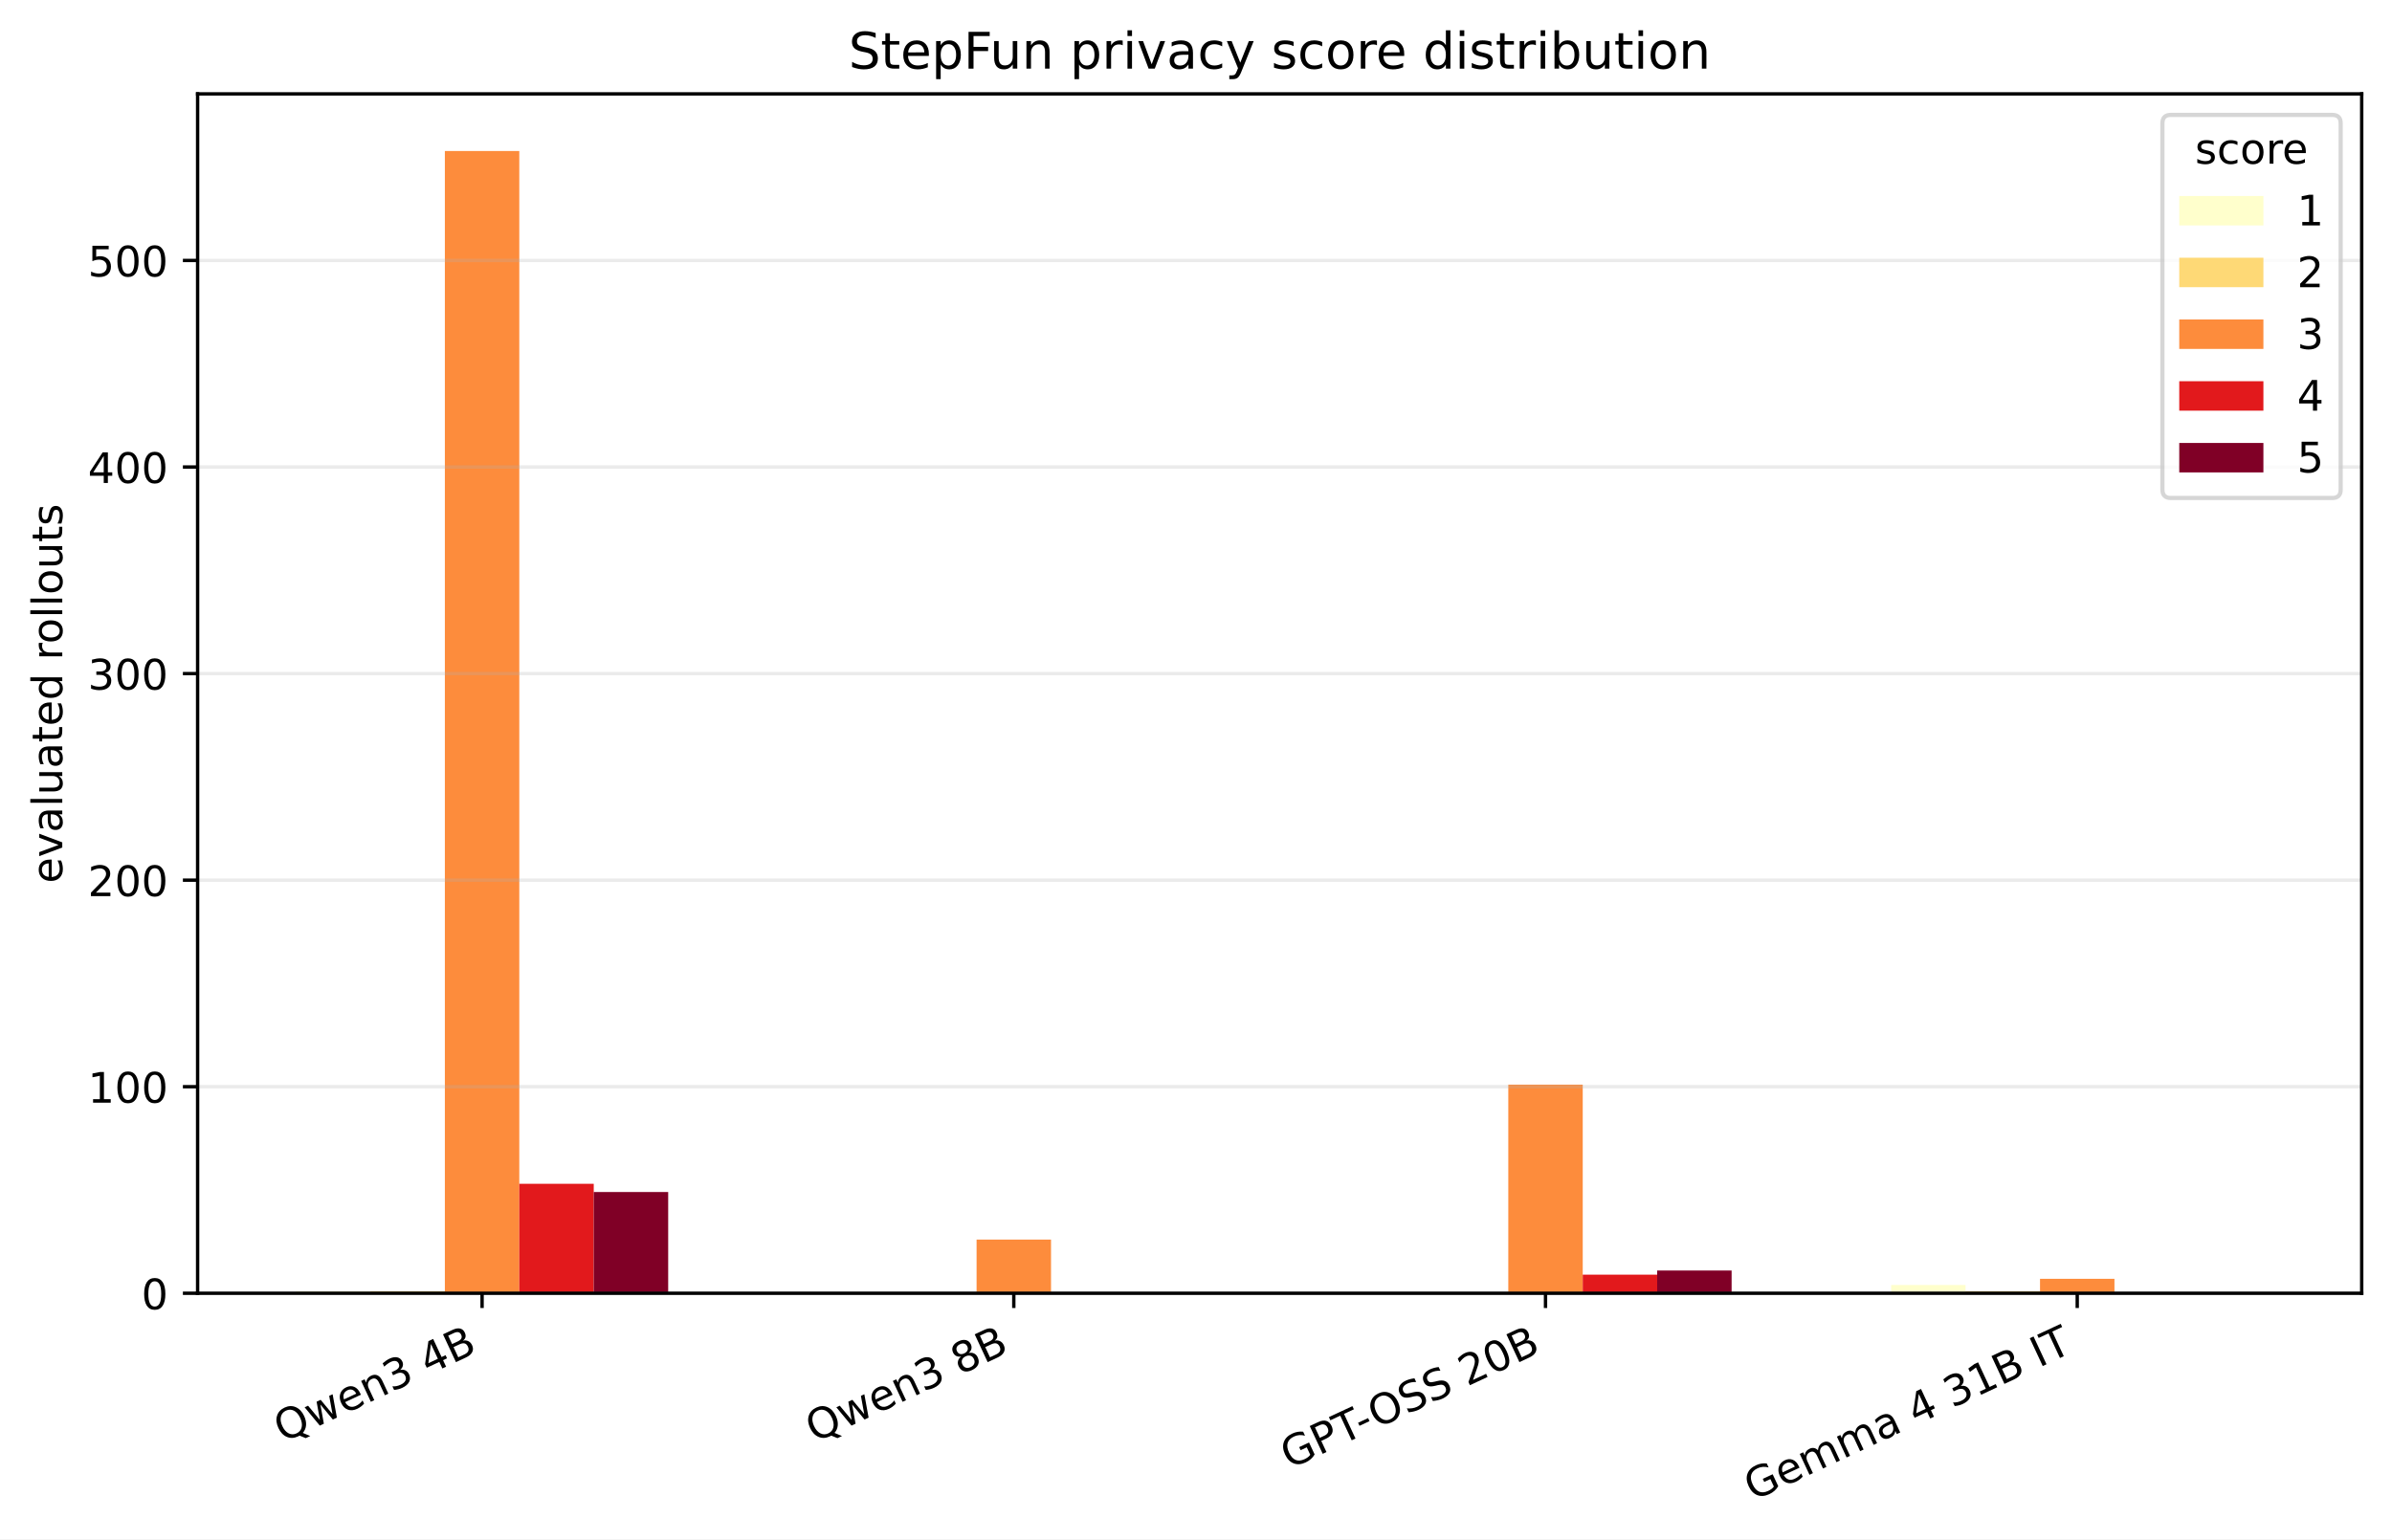
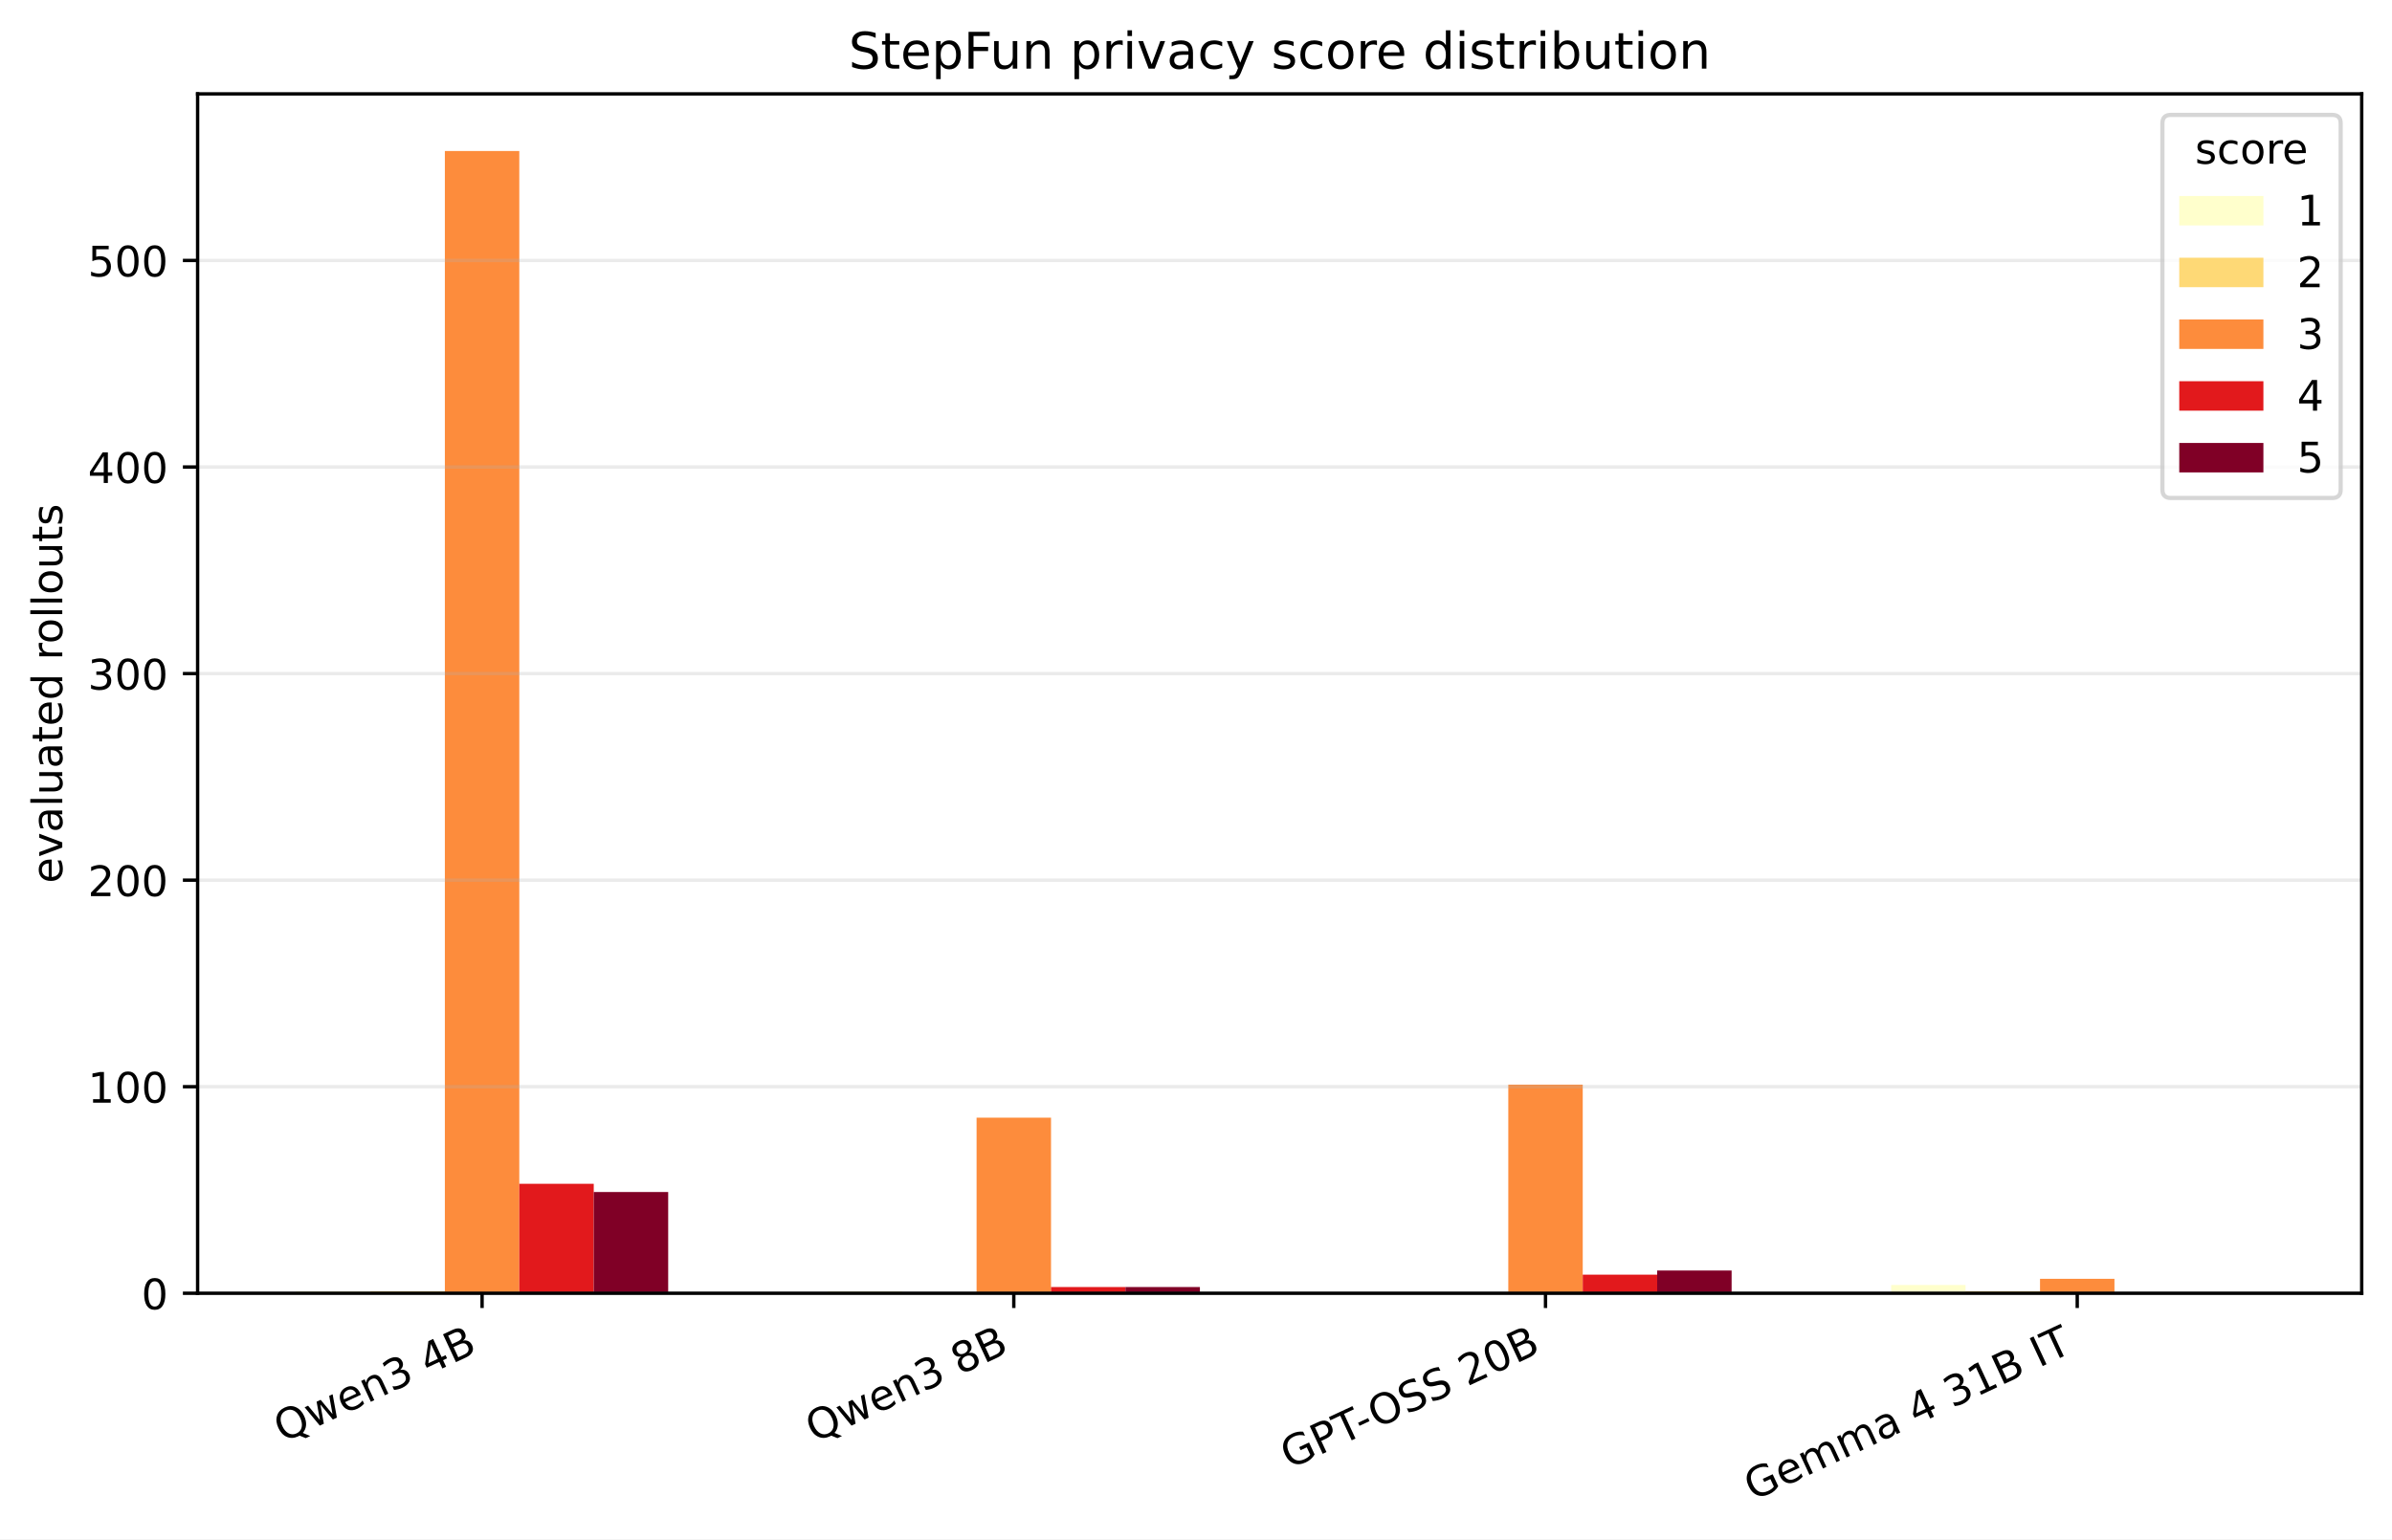
<svg xmlns="http://www.w3.org/2000/svg" xmlns:xlink="http://www.w3.org/1999/xlink" width="568.496pt" height="365.946pt" viewBox="0 0 568.496 365.946" version="1.1">
  <defs>
    <style type="text/css">*{stroke-linejoin: round; stroke-linecap: butt}</style>
  </defs>
  <g id="figure_1">
    <g id="patch_1">
      <path d="M 0 365.946 L 568.496 365.946 L 568.496 0 L 0 0 z " style="fill: #ffffff" />
    </g>
    <g id="axes_1">
      <g id="patch_2">
        <path d="M 46.966 307.453 L 561.296 307.453 L 561.296 22.318 L 46.966 22.318 z " style="fill: #ffffff" />
      </g>
      <g id="patch_3">
-         <path d="M 70.344 307.453 L 88.036 307.453 L 88.036 306.962 L 70.344 306.962 z " clip-path="url(#p0db8770917)" style="fill: #ffffcc" />
+         <path d="M 70.344 307.453 L 88.036 307.453 L 88.036 306.962 L 70.344 306.962 z " clip-path="url(#p53fdf71adf)" style="fill: #ffffcc" />
      </g>
      <g id="patch_4">
-         <path d="M 196.715 307.453 L 214.407 307.453 L 214.407 307.453 L 196.715 307.453 z " clip-path="url(#p0db8770917)" style="fill: #ffffcc" />
+         <path d="M 196.715 307.453 L 214.407 307.453 L 214.407 306.962 L 196.715 306.962 z " clip-path="url(#p53fdf71adf)" style="fill: #ffffcc" />
      </g>
      <g id="patch_5">
-         <path d="M 323.086 307.453 L 340.778 307.453 L 340.778 307.453 L 323.086 307.453 z " clip-path="url(#p0db8770917)" style="fill: #ffffcc" />
+         <path d="M 323.086 307.453 L 340.778 307.453 L 340.778 307.453 L 323.086 307.453 z " clip-path="url(#p53fdf71adf)" style="fill: #ffffcc" />
      </g>
      <g id="patch_6">
-         <path d="M 449.457 307.453 L 467.149 307.453 L 467.149 305.489 L 449.457 305.489 z " clip-path="url(#p0db8770917)" style="fill: #ffffcc" />
+         <path d="M 449.457 307.453 L 467.149 307.453 L 467.149 305.489 L 449.457 305.489 z " clip-path="url(#p53fdf71adf)" style="fill: #ffffcc" />
      </g>
      <g id="patch_7">
-         <path d="M 88.036 307.453 L 105.728 307.453 L 105.728 306.962 L 88.036 306.962 z " clip-path="url(#p0db8770917)" style="fill: #fed976" />
+         <path d="M 88.036 307.453 L 105.728 307.453 L 105.728 306.962 L 88.036 306.962 z " clip-path="url(#p53fdf71adf)" style="fill: #fed976" />
      </g>
      <g id="patch_8">
-         <path d="M 214.407 307.453 L 232.099 307.453 L 232.099 307.453 L 214.407 307.453 z " clip-path="url(#p0db8770917)" style="fill: #fed976" />
+         <path d="M 214.407 307.453 L 232.099 307.453 L 232.099 307.453 L 214.407 307.453 z " clip-path="url(#p53fdf71adf)" style="fill: #fed976" />
      </g>
      <g id="patch_9">
-         <path d="M 340.778 307.453 L 358.47 307.453 L 358.47 307.453 L 340.778 307.453 z " clip-path="url(#p0db8770917)" style="fill: #fed976" />
+         <path d="M 340.778 307.453 L 358.47 307.453 L 358.47 307.453 L 340.778 307.453 z " clip-path="url(#p53fdf71adf)" style="fill: #fed976" />
      </g>
      <g id="patch_10">
-         <path d="M 467.149 307.453 L 484.841 307.453 L 484.841 306.962 L 467.149 306.962 z " clip-path="url(#p0db8770917)" style="fill: #fed976" />
+         <path d="M 467.149 307.453 L 484.841 307.453 L 484.841 306.962 L 467.149 306.962 z " clip-path="url(#p53fdf71adf)" style="fill: #fed976" />
      </g>
      <g id="patch_11">
-         <path d="M 105.728 307.453 L 123.42 307.453 L 123.42 35.896 L 105.728 35.896 z " clip-path="url(#p0db8770917)" style="fill: #fd8c3c" />
+         <path d="M 105.728 307.453 L 123.42 307.453 L 123.42 35.896 L 105.728 35.896 z " clip-path="url(#p53fdf71adf)" style="fill: #fd8c3c" />
      </g>
      <g id="patch_12">
-         <path d="M 232.099 307.453 L 249.791 307.453 L 249.791 294.686 L 232.099 294.686 z " clip-path="url(#p0db8770917)" style="fill: #fd8c3c" />
+         <path d="M 232.099 307.453 L 249.791 307.453 L 249.791 265.713 L 232.099 265.713 z " clip-path="url(#p53fdf71adf)" style="fill: #fd8c3c" />
      </g>
      <g id="patch_13">
-         <path d="M 358.47 307.453 L 376.162 307.453 L 376.162 257.856 L 358.47 257.856 z " clip-path="url(#p0db8770917)" style="fill: #fd8c3c" />
+         <path d="M 358.47 307.453 L 376.162 307.453 L 376.162 257.856 L 358.47 257.856 z " clip-path="url(#p53fdf71adf)" style="fill: #fd8c3c" />
      </g>
      <g id="patch_14">
-         <path d="M 484.841 307.453 L 502.533 307.453 L 502.533 304.016 L 484.841 304.016 z " clip-path="url(#p0db8770917)" style="fill: #fd8c3c" />
+         <path d="M 484.841 307.453 L 502.533 307.453 L 502.533 304.016 L 484.841 304.016 z " clip-path="url(#p53fdf71adf)" style="fill: #fd8c3c" />
      </g>
      <g id="patch_15">
-         <path d="M 123.42 307.453 L 141.112 307.453 L 141.112 281.427 L 123.42 281.427 z " clip-path="url(#p0db8770917)" style="fill: #e2191c" />
+         <path d="M 123.42 307.453 L 141.112 307.453 L 141.112 281.427 L 123.42 281.427 z " clip-path="url(#p53fdf71adf)" style="fill: #e2191c" />
      </g>
      <g id="patch_16">
-         <path d="M 249.791 307.453 L 267.483 307.453 L 267.483 307.453 L 249.791 307.453 z " clip-path="url(#p0db8770917)" style="fill: #e2191c" />
+         <path d="M 249.791 307.453 L 267.483 307.453 L 267.483 305.98 L 249.791 305.98 z " clip-path="url(#p53fdf71adf)" style="fill: #e2191c" />
      </g>
      <g id="patch_17">
-         <path d="M 376.162 307.453 L 393.854 307.453 L 393.854 303.034 L 376.162 303.034 z " clip-path="url(#p0db8770917)" style="fill: #e2191c" />
+         <path d="M 376.162 307.453 L 393.854 307.453 L 393.854 303.034 L 376.162 303.034 z " clip-path="url(#p53fdf71adf)" style="fill: #e2191c" />
      </g>
      <g id="patch_18">
-         <path d="M 502.533 307.453 L 520.225 307.453 L 520.225 307.453 L 502.533 307.453 z " clip-path="url(#p0db8770917)" style="fill: #e2191c" />
+         <path d="M 502.533 307.453 L 520.225 307.453 L 520.225 307.453 L 502.533 307.453 z " clip-path="url(#p53fdf71adf)" style="fill: #e2191c" />
      </g>
      <g id="patch_19">
-         <path d="M 141.112 307.453 L 158.804 307.453 L 158.804 283.391 L 141.112 283.391 z " clip-path="url(#p0db8770917)" style="fill: #800026" />
+         <path d="M 141.112 307.453 L 158.804 307.453 L 158.804 283.391 L 141.112 283.391 z " clip-path="url(#p53fdf71adf)" style="fill: #800026" />
      </g>
      <g id="patch_20">
-         <path d="M 267.483 307.453 L 285.175 307.453 L 285.175 307.453 L 267.483 307.453 z " clip-path="url(#p0db8770917)" style="fill: #800026" />
+         <path d="M 267.483 307.453 L 285.175 307.453 L 285.175 305.98 L 267.483 305.98 z " clip-path="url(#p53fdf71adf)" style="fill: #800026" />
      </g>
      <g id="patch_21">
-         <path d="M 393.854 307.453 L 411.546 307.453 L 411.546 302.052 L 393.854 302.052 z " clip-path="url(#p0db8770917)" style="fill: #800026" />
+         <path d="M 393.854 307.453 L 411.546 307.453 L 411.546 302.052 L 393.854 302.052 z " clip-path="url(#p53fdf71adf)" style="fill: #800026" />
      </g>
      <g id="patch_22">
-         <path d="M 520.225 307.453 L 537.917 307.453 L 537.917 307.453 L 520.225 307.453 z " clip-path="url(#p0db8770917)" style="fill: #800026" />
+         <path d="M 520.225 307.453 L 537.917 307.453 L 537.917 307.453 L 520.225 307.453 z " clip-path="url(#p53fdf71adf)" style="fill: #800026" />
      </g>
      <g id="matplotlib.axis_1">
        <g id="xtick_1">
          <g id="line2d_1">
            <defs>
-               <path id="mb49052991e" d="M 0 0 L 0 3.5 " style="stroke: #000000; stroke-width: 0.8" />
+               <path id="me3f664ecae" d="M 0 0 L 0 3.5 " style="stroke: #000000; stroke-width: 0.8" />
            </defs>
            <g>
-               <use xlink:href="#mb49052991e" x="114.574" y="307.453" style="stroke: #000000; stroke-width: 0.8" />
+               <use xlink:href="#me3f664ecae" x="114.574" y="307.453" style="stroke: #000000; stroke-width: 0.8" />
            </g>
          </g>
          <g id="text_1">
            <g transform="translate(67.19736 343.0221) rotate(-25) scale(0.1 -0.1)">
              <defs>
                <path id="DejaVuSans-51" d="M 2522 4238 Q 1834 4238 1429 3725 Q 1025 3213 1025 2328 Q 1025 1447 1429 934 Q 1834 422 2522 422 Q 3209 422 3611 934 Q 4013 1447 4013 2328 Q 4013 3213 3611 3725 Q 3209 4238 2522 4238 z M 3406 84 L 4238 -825 L 3475 -825 L 2784 -78 Q 2681 -84 2626 -87 Q 2572 -91 2522 -91 Q 1538 -91 948 567 Q 359 1225 359 2328 Q 359 3434 948 4092 Q 1538 4750 2522 4750 Q 3503 4750 4090 4092 Q 4678 3434 4678 2328 Q 4678 1516 4351 937 Q 4025 359 3406 84 z " transform="scale(0.015625)" />
                <path id="DejaVuSans-77" d="M 269 3500 L 844 3500 L 1563 769 L 2278 3500 L 2956 3500 L 3675 769 L 4391 3500 L 4966 3500 L 4050 0 L 3372 0 L 2619 2869 L 1863 0 L 1184 0 L 269 3500 z " transform="scale(0.015625)" />
                <path id="DejaVuSans-65" d="M 3597 1894 L 3597 1613 L 953 1613 Q 991 1019 1311 708 Q 1631 397 2203 397 Q 2534 397 2845 478 Q 3156 559 3463 722 L 3463 178 Q 3153 47 2828 -22 Q 2503 -91 2169 -91 Q 1331 -91 842 396 Q 353 884 353 1716 Q 353 2575 817 3079 Q 1281 3584 2069 3584 Q 2775 3584 3186 3129 Q 3597 2675 3597 1894 z M 3022 2063 Q 3016 2534 2758 2815 Q 2500 3097 2075 3097 Q 1594 3097 1305 2825 Q 1016 2553 972 2059 L 3022 2063 z " transform="scale(0.015625)" />
                <path id="DejaVuSans-6e" d="M 3513 2113 L 3513 0 L 2938 0 L 2938 2094 Q 2938 2591 2744 2837 Q 2550 3084 2163 3084 Q 1697 3084 1428 2787 Q 1159 2491 1159 1978 L 1159 0 L 581 0 L 581 3500 L 1159 3500 L 1159 2956 Q 1366 3272 1645 3428 Q 1925 3584 2291 3584 Q 2894 3584 3203 3211 Q 3513 2838 3513 2113 z " transform="scale(0.015625)" />
                <path id="DejaVuSans-33" d="M 2597 2516 Q 3050 2419 3304 2112 Q 3559 1806 3559 1356 Q 3559 666 3084 287 Q 2609 -91 1734 -91 Q 1441 -91 1130 -33 Q 819 25 488 141 L 488 750 Q 750 597 1062 519 Q 1375 441 1716 441 Q 2309 441 2620 675 Q 2931 909 2931 1356 Q 2931 1769 2642 2001 Q 2353 2234 1838 2234 L 1294 2234 L 1294 2753 L 1863 2753 Q 2328 2753 2575 2939 Q 2822 3125 2822 3475 Q 2822 3834 2567 4026 Q 2313 4219 1838 4219 Q 1578 4219 1281 4162 Q 984 4106 628 3988 L 628 4550 Q 988 4650 1302 4700 Q 1616 4750 1894 4750 Q 2613 4750 3031 4423 Q 3450 4097 3450 3541 Q 3450 3153 3228 2886 Q 3006 2619 2597 2516 z " transform="scale(0.015625)" />
                <path id="DejaVuSans-20" transform="scale(0.015625)" />
                <path id="DejaVuSans-34" d="M 2419 4116 L 825 1625 L 2419 1625 L 2419 4116 z M 2253 4666 L 3047 4666 L 3047 1625 L 3713 1625 L 3713 1100 L 3047 1100 L 3047 0 L 2419 0 L 2419 1100 L 313 1100 L 313 1709 L 2253 4666 z " transform="scale(0.015625)" />
                <path id="DejaVuSans-42" d="M 1259 2228 L 1259 519 L 2272 519 Q 2781 519 3026 730 Q 3272 941 3272 1375 Q 3272 1813 3026 2020 Q 2781 2228 2272 2228 L 1259 2228 z M 1259 4147 L 1259 2741 L 2194 2741 Q 2656 2741 2882 2914 Q 3109 3088 3109 3444 Q 3109 3797 2882 3972 Q 2656 4147 2194 4147 L 1259 4147 z M 628 4666 L 2241 4666 Q 2963 4666 3353 4366 Q 3744 4066 3744 3513 Q 3744 3084 3544 2831 Q 3344 2578 2956 2516 Q 3422 2416 3680 2098 Q 3938 1781 3938 1306 Q 3938 681 3513 340 Q 3088 0 2303 0 L 628 0 L 628 4666 z " transform="scale(0.015625)" />
              </defs>
              <use xlink:href="#DejaVuSans-51" />
              <use xlink:href="#DejaVuSans-77" transform="translate(78.71094 0)" />
              <use xlink:href="#DejaVuSans-65" transform="translate(160.498 0)" />
              <use xlink:href="#DejaVuSans-6e" transform="translate(222.0215 0)" />
              <use xlink:href="#DejaVuSans-33" transform="translate(285.4004 0)" />
              <use xlink:href="#DejaVuSans-20" transform="translate(349.0234 0)" />
              <use xlink:href="#DejaVuSans-34" transform="translate(380.8105 0)" />
              <use xlink:href="#DejaVuSans-42" transform="translate(444.4336 0)" />
            </g>
          </g>
        </g>
        <g id="xtick_2">
          <g id="line2d_2">
            <g>
-               <use xlink:href="#mb49052991e" x="240.945" y="307.453" style="stroke: #000000; stroke-width: 0.8" />
+               <use xlink:href="#me3f664ecae" x="240.945" y="307.453" style="stroke: #000000; stroke-width: 0.8" />
            </g>
          </g>
          <g id="text_2">
            <g transform="translate(193.5684 343.0221) rotate(-25) scale(0.1 -0.1)">
              <defs>
                <path id="DejaVuSans-38" d="M 2034 2216 Q 1584 2216 1326 1975 Q 1069 1734 1069 1313 Q 1069 891 1326 650 Q 1584 409 2034 409 Q 2484 409 2743 651 Q 3003 894 3003 1313 Q 3003 1734 2745 1975 Q 2488 2216 2034 2216 z M 1403 2484 Q 997 2584 770 2862 Q 544 3141 544 3541 Q 544 4100 942 4425 Q 1341 4750 2034 4750 Q 2731 4750 3128 4425 Q 3525 4100 3525 3541 Q 3525 3141 3298 2862 Q 3072 2584 2669 2484 Q 3125 2378 3379 2068 Q 3634 1759 3634 1313 Q 3634 634 3220 271 Q 2806 -91 2034 -91 Q 1263 -91 848 271 Q 434 634 434 1313 Q 434 1759 690 2068 Q 947 2378 1403 2484 z M 1172 3481 Q 1172 3119 1398 2916 Q 1625 2713 2034 2713 Q 2441 2713 2670 2916 Q 2900 3119 2900 3481 Q 2900 3844 2670 4047 Q 2441 4250 2034 4250 Q 1625 4250 1398 4047 Q 1172 3844 1172 3481 z " transform="scale(0.015625)" />
              </defs>
              <use xlink:href="#DejaVuSans-51" />
              <use xlink:href="#DejaVuSans-77" transform="translate(78.71094 0)" />
              <use xlink:href="#DejaVuSans-65" transform="translate(160.498 0)" />
              <use xlink:href="#DejaVuSans-6e" transform="translate(222.0215 0)" />
              <use xlink:href="#DejaVuSans-33" transform="translate(285.4004 0)" />
              <use xlink:href="#DejaVuSans-20" transform="translate(349.0234 0)" />
              <use xlink:href="#DejaVuSans-38" transform="translate(380.8105 0)" />
              <use xlink:href="#DejaVuSans-42" transform="translate(444.4336 0)" />
            </g>
          </g>
        </g>
        <g id="xtick_3">
          <g id="line2d_3">
            <g>
-               <use xlink:href="#mb49052991e" x="367.316" y="307.453" style="stroke: #000000; stroke-width: 0.8" />
+               <use xlink:href="#me3f664ecae" x="367.316" y="307.453" style="stroke: #000000; stroke-width: 0.8" />
            </g>
          </g>
          <g id="text_3">
            <g transform="translate(306.4496 349.3126) rotate(-25) scale(0.1 -0.1)">
              <defs>
                <path id="DejaVuSans-47" d="M 3809 666 L 3809 1919 L 2778 1919 L 2778 2438 L 4434 2438 L 4434 434 Q 4069 175 3628 42 Q 3188 -91 2688 -91 Q 1594 -91 976 548 Q 359 1188 359 2328 Q 359 3472 976 4111 Q 1594 4750 2688 4750 Q 3144 4750 3555 4637 Q 3966 4525 4313 4306 L 4313 3634 Q 3963 3931 3569 4081 Q 3175 4231 2741 4231 Q 1884 4231 1454 3753 Q 1025 3275 1025 2328 Q 1025 1384 1454 906 Q 1884 428 2741 428 Q 3075 428 3337 486 Q 3600 544 3809 666 z " transform="scale(0.015625)" />
                <path id="DejaVuSans-50" d="M 1259 4147 L 1259 2394 L 2053 2394 Q 2494 2394 2734 2622 Q 2975 2850 2975 3272 Q 2975 3691 2734 3919 Q 2494 4147 2053 4147 L 1259 4147 z M 628 4666 L 2053 4666 Q 2838 4666 3239 4311 Q 3641 3956 3641 3272 Q 3641 2581 3239 2228 Q 2838 1875 2053 1875 L 1259 1875 L 1259 0 L 628 0 L 628 4666 z " transform="scale(0.015625)" />
                <path id="DejaVuSans-54" d="M -19 4666 L 3928 4666 L 3928 4134 L 2272 4134 L 2272 0 L 1638 0 L 1638 4134 L -19 4134 L -19 4666 z " transform="scale(0.015625)" />
                <path id="DejaVuSans-2d" d="M 313 2009 L 1997 2009 L 1997 1497 L 313 1497 L 313 2009 z " transform="scale(0.015625)" />
                <path id="DejaVuSans-4f" d="M 2522 4238 Q 1834 4238 1429 3725 Q 1025 3213 1025 2328 Q 1025 1447 1429 934 Q 1834 422 2522 422 Q 3209 422 3611 934 Q 4013 1447 4013 2328 Q 4013 3213 3611 3725 Q 3209 4238 2522 4238 z M 2522 4750 Q 3503 4750 4090 4092 Q 4678 3434 4678 2328 Q 4678 1225 4090 567 Q 3503 -91 2522 -91 Q 1538 -91 948 565 Q 359 1222 359 2328 Q 359 3434 948 4092 Q 1538 4750 2522 4750 z " transform="scale(0.015625)" />
                <path id="DejaVuSans-53" d="M 3425 4513 L 3425 3897 Q 3066 4069 2747 4153 Q 2428 4238 2131 4238 Q 1616 4238 1336 4038 Q 1056 3838 1056 3469 Q 1056 3159 1242 3001 Q 1428 2844 1947 2747 L 2328 2669 Q 3034 2534 3370 2195 Q 3706 1856 3706 1288 Q 3706 609 3251 259 Q 2797 -91 1919 -91 Q 1588 -91 1214 -16 Q 841 59 441 206 L 441 856 Q 825 641 1194 531 Q 1563 422 1919 422 Q 2459 422 2753 634 Q 3047 847 3047 1241 Q 3047 1584 2836 1778 Q 2625 1972 2144 2069 L 1759 2144 Q 1053 2284 737 2584 Q 422 2884 422 3419 Q 422 4038 858 4394 Q 1294 4750 2059 4750 Q 2388 4750 2728 4690 Q 3069 4631 3425 4513 z " transform="scale(0.015625)" />
                <path id="DejaVuSans-32" d="M 1228 531 L 3431 531 L 3431 0 L 469 0 L 469 531 Q 828 903 1448 1529 Q 2069 2156 2228 2338 Q 2531 2678 2651 2914 Q 2772 3150 2772 3378 Q 2772 3750 2511 3984 Q 2250 4219 1831 4219 Q 1534 4219 1204 4116 Q 875 4013 500 3803 L 500 4441 Q 881 4594 1212 4672 Q 1544 4750 1819 4750 Q 2544 4750 2975 4387 Q 3406 4025 3406 3419 Q 3406 3131 3298 2873 Q 3191 2616 2906 2266 Q 2828 2175 2409 1742 Q 1991 1309 1228 531 z " transform="scale(0.015625)" />
                <path id="DejaVuSans-30" d="M 2034 4250 Q 1547 4250 1301 3770 Q 1056 3291 1056 2328 Q 1056 1369 1301 889 Q 1547 409 2034 409 Q 2525 409 2770 889 Q 3016 1369 3016 2328 Q 3016 3291 2770 3770 Q 2525 4250 2034 4250 z M 2034 4750 Q 2819 4750 3233 4129 Q 3647 3509 3647 2328 Q 3647 1150 3233 529 Q 2819 -91 2034 -91 Q 1250 -91 836 529 Q 422 1150 422 2328 Q 422 3509 836 4129 Q 1250 4750 2034 4750 z " transform="scale(0.015625)" />
              </defs>
              <use xlink:href="#DejaVuSans-47" />
              <use xlink:href="#DejaVuSans-50" transform="translate(77.49023 0)" />
              <use xlink:href="#DejaVuSans-54" transform="translate(137.793 0)" />
              <use xlink:href="#DejaVuSans-2d" transform="translate(189.752 0)" />
              <use xlink:href="#DejaVuSans-4f" transform="translate(228.5859 0)" />
              <use xlink:href="#DejaVuSans-53" transform="translate(307.2969 0)" />
              <use xlink:href="#DejaVuSans-53" transform="translate(370.7734 0)" />
              <use xlink:href="#DejaVuSans-20" transform="translate(434.25 0)" />
              <use xlink:href="#DejaVuSans-32" transform="translate(466.0371 0)" />
              <use xlink:href="#DejaVuSans-30" transform="translate(529.6602 0)" />
              <use xlink:href="#DejaVuSans-42" transform="translate(593.2832 0)" />
            </g>
          </g>
        </g>
        <g id="xtick_4">
          <g id="line2d_4">
            <g>
-               <use xlink:href="#mb49052991e" x="493.687" y="307.453" style="stroke: #000000; stroke-width: 0.8" />
+               <use xlink:href="#me3f664ecae" x="493.687" y="307.453" style="stroke: #000000; stroke-width: 0.8" />
            </g>
          </g>
          <g id="text_4">
            <g transform="translate(416.6316 356.8616) rotate(-25) scale(0.1 -0.1)">
              <defs>
                <path id="DejaVuSans-6d" d="M 3328 2828 Q 3544 3216 3844 3400 Q 4144 3584 4550 3584 Q 5097 3584 5394 3201 Q 5691 2819 5691 2113 L 5691 0 L 5113 0 L 5113 2094 Q 5113 2597 4934 2840 Q 4756 3084 4391 3084 Q 3944 3084 3684 2787 Q 3425 2491 3425 1978 L 3425 0 L 2847 0 L 2847 2094 Q 2847 2600 2669 2842 Q 2491 3084 2119 3084 Q 1678 3084 1418 2786 Q 1159 2488 1159 1978 L 1159 0 L 581 0 L 581 3500 L 1159 3500 L 1159 2956 Q 1356 3278 1631 3431 Q 1906 3584 2284 3584 Q 2666 3584 2933 3390 Q 3200 3197 3328 2828 z " transform="scale(0.015625)" />
                <path id="DejaVuSans-61" d="M 2194 1759 Q 1497 1759 1228 1600 Q 959 1441 959 1056 Q 959 750 1161 570 Q 1363 391 1709 391 Q 2188 391 2477 730 Q 2766 1069 2766 1631 L 2766 1759 L 2194 1759 z M 3341 1997 L 3341 0 L 2766 0 L 2766 531 Q 2569 213 2275 61 Q 1981 -91 1556 -91 Q 1019 -91 701 211 Q 384 513 384 1019 Q 384 1609 779 1909 Q 1175 2209 1959 2209 L 2766 2209 L 2766 2266 Q 2766 2663 2505 2880 Q 2244 3097 1772 3097 Q 1472 3097 1187 3025 Q 903 2953 641 2809 L 641 3341 Q 956 3463 1253 3523 Q 1550 3584 1831 3584 Q 2591 3584 2966 3190 Q 3341 2797 3341 1997 z " transform="scale(0.015625)" />
                <path id="DejaVuSans-31" d="M 794 531 L 1825 531 L 1825 4091 L 703 3866 L 703 4441 L 1819 4666 L 2450 4666 L 2450 531 L 3481 531 L 3481 0 L 794 0 L 794 531 z " transform="scale(0.015625)" />
                <path id="DejaVuSans-49" d="M 628 4666 L 1259 4666 L 1259 0 L 628 0 L 628 4666 z " transform="scale(0.015625)" />
              </defs>
              <use xlink:href="#DejaVuSans-47" />
              <use xlink:href="#DejaVuSans-65" transform="translate(77.49023 0)" />
              <use xlink:href="#DejaVuSans-6d" transform="translate(139.0137 0)" />
              <use xlink:href="#DejaVuSans-6d" transform="translate(236.4258 0)" />
              <use xlink:href="#DejaVuSans-61" transform="translate(333.8379 0)" />
              <use xlink:href="#DejaVuSans-20" transform="translate(395.1172 0)" />
              <use xlink:href="#DejaVuSans-34" transform="translate(426.9043 0)" />
              <use xlink:href="#DejaVuSans-20" transform="translate(490.5273 0)" />
              <use xlink:href="#DejaVuSans-33" transform="translate(522.3145 0)" />
              <use xlink:href="#DejaVuSans-31" transform="translate(585.9375 0)" />
              <use xlink:href="#DejaVuSans-42" transform="translate(649.5605 0)" />
              <use xlink:href="#DejaVuSans-20" transform="translate(718.1641 0)" />
              <use xlink:href="#DejaVuSans-49" transform="translate(749.9512 0)" />
              <use xlink:href="#DejaVuSans-54" transform="translate(779.4434 0)" />
            </g>
          </g>
        </g>
      </g>
      <g id="matplotlib.axis_2">
        <g id="ytick_1">
          <g id="line2d_5">
-             <path d="M 46.966 307.453 L 561.296 307.453 " clip-path="url(#p0db8770917)" style="fill: none; stroke: #b0b0b0; stroke-opacity: 0.25; stroke-width: 0.8; stroke-linecap: square" />
+             <path d="M 46.966 307.453 L 561.296 307.453 " clip-path="url(#p53fdf71adf)" style="fill: none; stroke: #b0b0b0; stroke-opacity: 0.25; stroke-width: 0.8; stroke-linecap: square" />
          </g>
          <g id="line2d_6">
            <defs>
-               <path id="m60392be329" d="M 0 0 L -3.5 0 " style="stroke: #000000; stroke-width: 0.8" />
+               <path id="m807c36134f" d="M 0 0 L -3.5 0 " style="stroke: #000000; stroke-width: 0.8" />
            </defs>
            <g>
-               <use xlink:href="#m60392be329" x="46.966" y="307.453" style="stroke: #000000; stroke-width: 0.8" />
+               <use xlink:href="#m807c36134f" x="46.966" y="307.453" style="stroke: #000000; stroke-width: 0.8" />
            </g>
          </g>
          <g id="text_5">
            <g transform="translate(33.60312 311.2525) scale(0.1 -0.1)">
              <use xlink:href="#DejaVuSans-30" />
            </g>
          </g>
        </g>
        <g id="ytick_2">
          <g id="line2d_7">
-             <path d="M 46.966 258.347 L 561.296 258.347 " clip-path="url(#p0db8770917)" style="fill: none; stroke: #b0b0b0; stroke-opacity: 0.25; stroke-width: 0.8; stroke-linecap: square" />
+             <path d="M 46.966 258.347 L 561.296 258.347 " clip-path="url(#p53fdf71adf)" style="fill: none; stroke: #b0b0b0; stroke-opacity: 0.25; stroke-width: 0.8; stroke-linecap: square" />
          </g>
          <g id="line2d_8">
            <g>
-               <use xlink:href="#m60392be329" x="46.966" y="258.347" style="stroke: #000000; stroke-width: 0.8" />
+               <use xlink:href="#m807c36134f" x="46.966" y="258.347" style="stroke: #000000; stroke-width: 0.8" />
            </g>
          </g>
          <g id="text_6">
            <g transform="translate(20.87813 262.1463) scale(0.1 -0.1)">
              <use xlink:href="#DejaVuSans-31" />
              <use xlink:href="#DejaVuSans-30" transform="translate(63.62305 0)" />
              <use xlink:href="#DejaVuSans-30" transform="translate(127.2461 0)" />
            </g>
          </g>
        </g>
        <g id="ytick_3">
          <g id="line2d_9">
-             <path d="M 46.966 209.241 L 561.296 209.241 " clip-path="url(#p0db8770917)" style="fill: none; stroke: #b0b0b0; stroke-opacity: 0.25; stroke-width: 0.8; stroke-linecap: square" />
+             <path d="M 46.966 209.241 L 561.296 209.241 " clip-path="url(#p53fdf71adf)" style="fill: none; stroke: #b0b0b0; stroke-opacity: 0.25; stroke-width: 0.8; stroke-linecap: square" />
          </g>
          <g id="line2d_10">
            <g>
-               <use xlink:href="#m60392be329" x="46.966" y="209.241" style="stroke: #000000; stroke-width: 0.8" />
+               <use xlink:href="#m807c36134f" x="46.966" y="209.241" style="stroke: #000000; stroke-width: 0.8" />
            </g>
          </g>
          <g id="text_7">
            <g transform="translate(20.87813 213.0401) scale(0.1 -0.1)">
              <use xlink:href="#DejaVuSans-32" />
              <use xlink:href="#DejaVuSans-30" transform="translate(63.62305 0)" />
              <use xlink:href="#DejaVuSans-30" transform="translate(127.2461 0)" />
            </g>
          </g>
        </g>
        <g id="ytick_4">
          <g id="line2d_11">
-             <path d="M 46.966 160.135 L 561.296 160.135 " clip-path="url(#p0db8770917)" style="fill: none; stroke: #b0b0b0; stroke-opacity: 0.25; stroke-width: 0.8; stroke-linecap: square" />
+             <path d="M 46.966 160.135 L 561.296 160.135 " clip-path="url(#p53fdf71adf)" style="fill: none; stroke: #b0b0b0; stroke-opacity: 0.25; stroke-width: 0.8; stroke-linecap: square" />
          </g>
          <g id="line2d_12">
            <g>
-               <use xlink:href="#m60392be329" x="46.966" y="160.135" style="stroke: #000000; stroke-width: 0.8" />
+               <use xlink:href="#m807c36134f" x="46.966" y="160.135" style="stroke: #000000; stroke-width: 0.8" />
            </g>
          </g>
          <g id="text_8">
            <g transform="translate(20.87813 163.9339) scale(0.1 -0.1)">
              <use xlink:href="#DejaVuSans-33" />
              <use xlink:href="#DejaVuSans-30" transform="translate(63.62305 0)" />
              <use xlink:href="#DejaVuSans-30" transform="translate(127.2461 0)" />
            </g>
          </g>
        </g>
        <g id="ytick_5">
          <g id="line2d_13">
-             <path d="M 46.966 111.028 L 561.296 111.028 " clip-path="url(#p0db8770917)" style="fill: none; stroke: #b0b0b0; stroke-opacity: 0.25; stroke-width: 0.8; stroke-linecap: square" />
+             <path d="M 46.966 111.028 L 561.296 111.028 " clip-path="url(#p53fdf71adf)" style="fill: none; stroke: #b0b0b0; stroke-opacity: 0.25; stroke-width: 0.8; stroke-linecap: square" />
          </g>
          <g id="line2d_14">
            <g>
-               <use xlink:href="#m60392be329" x="46.966" y="111.028" style="stroke: #000000; stroke-width: 0.8" />
+               <use xlink:href="#m807c36134f" x="46.966" y="111.028" style="stroke: #000000; stroke-width: 0.8" />
            </g>
          </g>
          <g id="text_9">
            <g transform="translate(20.87813 114.8277) scale(0.1 -0.1)">
              <use xlink:href="#DejaVuSans-34" />
              <use xlink:href="#DejaVuSans-30" transform="translate(63.62305 0)" />
              <use xlink:href="#DejaVuSans-30" transform="translate(127.2461 0)" />
            </g>
          </g>
        </g>
        <g id="ytick_6">
          <g id="line2d_15">
-             <path d="M 46.966 61.922 L 561.296 61.922 " clip-path="url(#p0db8770917)" style="fill: none; stroke: #b0b0b0; stroke-opacity: 0.25; stroke-width: 0.8; stroke-linecap: square" />
+             <path d="M 46.966 61.922 L 561.296 61.922 " clip-path="url(#p53fdf71adf)" style="fill: none; stroke: #b0b0b0; stroke-opacity: 0.25; stroke-width: 0.8; stroke-linecap: square" />
          </g>
          <g id="line2d_16">
            <g>
-               <use xlink:href="#m60392be329" x="46.966" y="61.922" style="stroke: #000000; stroke-width: 0.8" />
+               <use xlink:href="#m807c36134f" x="46.966" y="61.922" style="stroke: #000000; stroke-width: 0.8" />
            </g>
          </g>
          <g id="text_10">
            <g transform="translate(20.87813 65.7215) scale(0.1 -0.1)">
              <defs>
                <path id="DejaVuSans-35" d="M 691 4666 L 3169 4666 L 3169 4134 L 1269 4134 L 1269 2991 Q 1406 3038 1543 3061 Q 1681 3084 1819 3084 Q 2600 3084 3056 2656 Q 3513 2228 3513 1497 Q 3513 744 3044 326 Q 2575 -91 1722 -91 Q 1428 -91 1123 -41 Q 819 9 494 109 L 494 744 Q 775 591 1075 516 Q 1375 441 1709 441 Q 2250 441 2565 725 Q 2881 1009 2881 1497 Q 2881 1984 2565 2268 Q 2250 2553 1709 2553 Q 1456 2553 1204 2497 Q 953 2441 691 2322 L 691 4666 z " transform="scale(0.015625)" />
              </defs>
              <use xlink:href="#DejaVuSans-35" />
              <use xlink:href="#DejaVuSans-30" transform="translate(63.62305 0)" />
              <use xlink:href="#DejaVuSans-30" transform="translate(127.2461 0)" />
            </g>
          </g>
        </g>
        <g id="text_11">
          <g transform="translate(14.79844 209.981) rotate(-90) scale(0.1 -0.1)">
            <defs>
              <path id="DejaVuSans-76" d="M 191 3500 L 800 3500 L 1894 563 L 2988 3500 L 3597 3500 L 2284 0 L 1503 0 L 191 3500 z " transform="scale(0.015625)" />
              <path id="DejaVuSans-6c" d="M 603 4863 L 1178 4863 L 1178 0 L 603 0 L 603 4863 z " transform="scale(0.015625)" />
              <path id="DejaVuSans-75" d="M 544 1381 L 544 3500 L 1119 3500 L 1119 1403 Q 1119 906 1312 657 Q 1506 409 1894 409 Q 2359 409 2629 706 Q 2900 1003 2900 1516 L 2900 3500 L 3475 3500 L 3475 0 L 2900 0 L 2900 538 Q 2691 219 2414 64 Q 2138 -91 1772 -91 Q 1169 -91 856 284 Q 544 659 544 1381 z M 1991 3584 L 1991 3584 z " transform="scale(0.015625)" />
              <path id="DejaVuSans-74" d="M 1172 4494 L 1172 3500 L 2356 3500 L 2356 3053 L 1172 3053 L 1172 1153 Q 1172 725 1289 603 Q 1406 481 1766 481 L 2356 481 L 2356 0 L 1766 0 Q 1100 0 847 248 Q 594 497 594 1153 L 594 3053 L 172 3053 L 172 3500 L 594 3500 L 594 4494 L 1172 4494 z " transform="scale(0.015625)" />
              <path id="DejaVuSans-64" d="M 2906 2969 L 2906 4863 L 3481 4863 L 3481 0 L 2906 0 L 2906 525 Q 2725 213 2448 61 Q 2172 -91 1784 -91 Q 1150 -91 751 415 Q 353 922 353 1747 Q 353 2572 751 3078 Q 1150 3584 1784 3584 Q 2172 3584 2448 3432 Q 2725 3281 2906 2969 z M 947 1747 Q 947 1113 1208 752 Q 1469 391 1925 391 Q 2381 391 2643 752 Q 2906 1113 2906 1747 Q 2906 2381 2643 2742 Q 2381 3103 1925 3103 Q 1469 3103 1208 2742 Q 947 2381 947 1747 z " transform="scale(0.015625)" />
              <path id="DejaVuSans-72" d="M 2631 2963 Q 2534 3019 2420 3045 Q 2306 3072 2169 3072 Q 1681 3072 1420 2755 Q 1159 2438 1159 1844 L 1159 0 L 581 0 L 581 3500 L 1159 3500 L 1159 2956 Q 1341 3275 1631 3429 Q 1922 3584 2338 3584 Q 2397 3584 2469 3576 Q 2541 3569 2628 3553 L 2631 2963 z " transform="scale(0.015625)" />
              <path id="DejaVuSans-6f" d="M 1959 3097 Q 1497 3097 1228 2736 Q 959 2375 959 1747 Q 959 1119 1226 758 Q 1494 397 1959 397 Q 2419 397 2687 759 Q 2956 1122 2956 1747 Q 2956 2369 2687 2733 Q 2419 3097 1959 3097 z M 1959 3584 Q 2709 3584 3137 3096 Q 3566 2609 3566 1747 Q 3566 888 3137 398 Q 2709 -91 1959 -91 Q 1206 -91 779 398 Q 353 888 353 1747 Q 353 2609 779 3096 Q 1206 3584 1959 3584 z " transform="scale(0.015625)" />
              <path id="DejaVuSans-73" d="M 2834 3397 L 2834 2853 Q 2591 2978 2328 3040 Q 2066 3103 1784 3103 Q 1356 3103 1142 2972 Q 928 2841 928 2578 Q 928 2378 1081 2264 Q 1234 2150 1697 2047 L 1894 2003 Q 2506 1872 2764 1633 Q 3022 1394 3022 966 Q 3022 478 2636 193 Q 2250 -91 1575 -91 Q 1294 -91 989 -36 Q 684 19 347 128 L 347 722 Q 666 556 975 473 Q 1284 391 1588 391 Q 1994 391 2212 530 Q 2431 669 2431 922 Q 2431 1156 2273 1281 Q 2116 1406 1581 1522 L 1381 1569 Q 847 1681 609 1914 Q 372 2147 372 2553 Q 372 3047 722 3315 Q 1072 3584 1716 3584 Q 2034 3584 2315 3537 Q 2597 3491 2834 3397 z " transform="scale(0.015625)" />
            </defs>
            <use xlink:href="#DejaVuSans-65" />
            <use xlink:href="#DejaVuSans-76" transform="translate(61.52344 0)" />
            <use xlink:href="#DejaVuSans-61" transform="translate(120.7031 0)" />
            <use xlink:href="#DejaVuSans-6c" transform="translate(181.9824 0)" />
            <use xlink:href="#DejaVuSans-75" transform="translate(209.7656 0)" />
            <use xlink:href="#DejaVuSans-61" transform="translate(273.1445 0)" />
            <use xlink:href="#DejaVuSans-74" transform="translate(334.4238 0)" />
            <use xlink:href="#DejaVuSans-65" transform="translate(373.6328 0)" />
            <use xlink:href="#DejaVuSans-64" transform="translate(435.1562 0)" />
            <use xlink:href="#DejaVuSans-20" transform="translate(498.6328 0)" />
            <use xlink:href="#DejaVuSans-72" transform="translate(530.4199 0)" />
            <use xlink:href="#DejaVuSans-6f" transform="translate(569.2832 0)" />
            <use xlink:href="#DejaVuSans-6c" transform="translate(630.4648 0)" />
            <use xlink:href="#DejaVuSans-6c" transform="translate(658.248 0)" />
            <use xlink:href="#DejaVuSans-6f" transform="translate(686.0312 0)" />
            <use xlink:href="#DejaVuSans-75" transform="translate(747.2129 0)" />
            <use xlink:href="#DejaVuSans-74" transform="translate(810.5918 0)" />
            <use xlink:href="#DejaVuSans-73" transform="translate(849.8008 0)" />
          </g>
        </g>
      </g>
      <g id="patch_23">
        <path d="M 46.966 307.453 L 46.966 22.318 " style="fill: none; stroke: #000000; stroke-width: 0.8; stroke-linejoin: miter; stroke-linecap: square" />
      </g>
      <g id="patch_24">
        <path d="M 561.296 307.453 L 561.296 22.318 " style="fill: none; stroke: #000000; stroke-width: 0.8; stroke-linejoin: miter; stroke-linecap: square" />
      </g>
      <g id="patch_25">
        <path d="M 46.966 307.453 L 561.296 307.453 " style="fill: none; stroke: #000000; stroke-width: 0.8; stroke-linejoin: miter; stroke-linecap: square" />
      </g>
      <g id="patch_26">
        <path d="M 46.966 22.318 L 561.296 22.318 " style="fill: none; stroke: #000000; stroke-width: 0.8; stroke-linejoin: miter; stroke-linecap: square" />
      </g>
      <g id="text_12">
        <g transform="translate(201.69 16.31812) scale(0.12 -0.12)">
          <defs>
            <path id="DejaVuSans-70" d="M 1159 525 L 1159 -1331 L 581 -1331 L 581 3500 L 1159 3500 L 1159 2969 Q 1341 3281 1617 3432 Q 1894 3584 2278 3584 Q 2916 3584 3314 3078 Q 3713 2572 3713 1747 Q 3713 922 3314 415 Q 2916 -91 2278 -91 Q 1894 -91 1617 61 Q 1341 213 1159 525 z M 3116 1747 Q 3116 2381 2855 2742 Q 2594 3103 2138 3103 Q 1681 3103 1420 2742 Q 1159 2381 1159 1747 Q 1159 1113 1420 752 Q 1681 391 2138 391 Q 2594 391 2855 752 Q 3116 1113 3116 1747 z " transform="scale(0.015625)" />
            <path id="DejaVuSans-46" d="M 628 4666 L 3309 4666 L 3309 4134 L 1259 4134 L 1259 2759 L 3109 2759 L 3109 2228 L 1259 2228 L 1259 0 L 628 0 L 628 4666 z " transform="scale(0.015625)" />
            <path id="DejaVuSans-69" d="M 603 3500 L 1178 3500 L 1178 0 L 603 0 L 603 3500 z M 603 4863 L 1178 4863 L 1178 4134 L 603 4134 L 603 4863 z " transform="scale(0.015625)" />
            <path id="DejaVuSans-63" d="M 3122 3366 L 3122 2828 Q 2878 2963 2633 3030 Q 2388 3097 2138 3097 Q 1578 3097 1268 2742 Q 959 2388 959 1747 Q 959 1106 1268 751 Q 1578 397 2138 397 Q 2388 397 2633 464 Q 2878 531 3122 666 L 3122 134 Q 2881 22 2623 -34 Q 2366 -91 2075 -91 Q 1284 -91 818 406 Q 353 903 353 1747 Q 353 2603 823 3093 Q 1294 3584 2113 3584 Q 2378 3584 2631 3529 Q 2884 3475 3122 3366 z " transform="scale(0.015625)" />
            <path id="DejaVuSans-79" d="M 2059 -325 Q 1816 -950 1584 -1140 Q 1353 -1331 966 -1331 L 506 -1331 L 506 -850 L 844 -850 Q 1081 -850 1212 -737 Q 1344 -625 1503 -206 L 1606 56 L 191 3500 L 800 3500 L 1894 763 L 2988 3500 L 3597 3500 L 2059 -325 z " transform="scale(0.015625)" />
            <path id="DejaVuSans-62" d="M 3116 1747 Q 3116 2381 2855 2742 Q 2594 3103 2138 3103 Q 1681 3103 1420 2742 Q 1159 2381 1159 1747 Q 1159 1113 1420 752 Q 1681 391 2138 391 Q 2594 391 2855 752 Q 3116 1113 3116 1747 z M 1159 2969 Q 1341 3281 1617 3432 Q 1894 3584 2278 3584 Q 2916 3584 3314 3078 Q 3713 2572 3713 1747 Q 3713 922 3314 415 Q 2916 -91 2278 -91 Q 1894 -91 1617 61 Q 1341 213 1159 525 L 1159 0 L 581 0 L 581 4863 L 1159 4863 L 1159 2969 z " transform="scale(0.015625)" />
          </defs>
          <use xlink:href="#DejaVuSans-53" />
          <use xlink:href="#DejaVuSans-74" transform="translate(63.47656 0)" />
          <use xlink:href="#DejaVuSans-65" transform="translate(102.6855 0)" />
          <use xlink:href="#DejaVuSans-70" transform="translate(164.209 0)" />
          <use xlink:href="#DejaVuSans-46" transform="translate(227.6855 0)" />
          <use xlink:href="#DejaVuSans-75" transform="translate(279.7051 0)" />
          <use xlink:href="#DejaVuSans-6e" transform="translate(343.084 0)" />
          <use xlink:href="#DejaVuSans-20" transform="translate(406.4629 0)" />
          <use xlink:href="#DejaVuSans-70" transform="translate(438.25 0)" />
          <use xlink:href="#DejaVuSans-72" transform="translate(501.7266 0)" />
          <use xlink:href="#DejaVuSans-69" transform="translate(542.8398 0)" />
          <use xlink:href="#DejaVuSans-76" transform="translate(570.623 0)" />
          <use xlink:href="#DejaVuSans-61" transform="translate(629.8027 0)" />
          <use xlink:href="#DejaVuSans-63" transform="translate(691.082 0)" />
          <use xlink:href="#DejaVuSans-79" transform="translate(746.0625 0)" />
          <use xlink:href="#DejaVuSans-20" transform="translate(805.2422 0)" />
          <use xlink:href="#DejaVuSans-73" transform="translate(837.0293 0)" />
          <use xlink:href="#DejaVuSans-63" transform="translate(889.1289 0)" />
          <use xlink:href="#DejaVuSans-6f" transform="translate(944.1094 0)" />
          <use xlink:href="#DejaVuSans-72" transform="translate(1005.291 0)" />
          <use xlink:href="#DejaVuSans-65" transform="translate(1044.154 0)" />
          <use xlink:href="#DejaVuSans-20" transform="translate(1105.678 0)" />
          <use xlink:href="#DejaVuSans-64" transform="translate(1137.465 0)" />
          <use xlink:href="#DejaVuSans-69" transform="translate(1200.941 0)" />
          <use xlink:href="#DejaVuSans-73" transform="translate(1228.725 0)" />
          <use xlink:href="#DejaVuSans-74" transform="translate(1280.824 0)" />
          <use xlink:href="#DejaVuSans-72" transform="translate(1320.033 0)" />
          <use xlink:href="#DejaVuSans-69" transform="translate(1361.146 0)" />
          <use xlink:href="#DejaVuSans-62" transform="translate(1388.93 0)" />
          <use xlink:href="#DejaVuSans-75" transform="translate(1452.406 0)" />
          <use xlink:href="#DejaVuSans-74" transform="translate(1515.785 0)" />
          <use xlink:href="#DejaVuSans-69" transform="translate(1554.994 0)" />
          <use xlink:href="#DejaVuSans-6f" transform="translate(1582.777 0)" />
          <use xlink:href="#DejaVuSans-6e" transform="translate(1643.959 0)" />
        </g>
      </g>
      <g id="legend_1">
        <g id="patch_27">
          <path d="M 515.933 118.387 L 554.296 118.387 Q 556.296 118.387 556.296 116.387 L 556.296 29.318 Q 556.296 27.318 554.296 27.318 L 515.933 27.318 Q 513.933 27.318 513.933 29.318 L 513.933 116.387 Q 513.933 118.387 515.933 118.387 z " style="fill: #ffffff; opacity: 0.8; stroke: #cccccc; stroke-linejoin: miter" />
        </g>
        <g id="text_13">
          <g transform="translate(521.6816 38.91656) scale(0.1 -0.1)">
            <use xlink:href="#DejaVuSans-73" />
            <use xlink:href="#DejaVuSans-63" transform="translate(52.09961 0)" />
            <use xlink:href="#DejaVuSans-6f" transform="translate(107.0801 0)" />
            <use xlink:href="#DejaVuSans-72" transform="translate(168.2617 0)" />
            <use xlink:href="#DejaVuSans-65" transform="translate(207.125 0)" />
          </g>
        </g>
        <g id="patch_28">
          <path d="M 517.933 53.595 L 537.933 53.595 L 537.933 46.595 L 517.933 46.595 z " style="fill: #ffffcc" />
        </g>
        <g id="text_14">
          <g transform="translate(545.9331 53.59469) scale(0.1 -0.1)">
            <use xlink:href="#DejaVuSans-31" />
          </g>
        </g>
        <g id="patch_29">
          <path d="M 517.933 68.273 L 537.933 68.273 L 537.933 61.273 L 517.933 61.273 z " style="fill: #fed976" />
        </g>
        <g id="text_15">
          <g transform="translate(545.9331 68.27281) scale(0.1 -0.1)">
            <use xlink:href="#DejaVuSans-32" />
          </g>
        </g>
        <g id="patch_30">
          <path d="M 517.933 82.951 L 537.933 82.951 L 537.933 75.951 L 517.933 75.951 z " style="fill: #fd8c3c" />
        </g>
        <g id="text_16">
          <g transform="translate(545.9331 82.95094) scale(0.1 -0.1)">
            <use xlink:href="#DejaVuSans-33" />
          </g>
        </g>
        <g id="patch_31">
          <path d="M 517.933 97.629 L 537.933 97.629 L 537.933 90.629 L 517.933 90.629 z " style="fill: #e2191c" />
        </g>
        <g id="text_17">
          <g transform="translate(545.9331 97.62906) scale(0.1 -0.1)">
            <use xlink:href="#DejaVuSans-34" />
          </g>
        </g>
        <g id="patch_32">
          <path d="M 517.933 112.307 L 537.933 112.307 L 537.933 105.307 L 517.933 105.307 z " style="fill: #800026" />
        </g>
        <g id="text_18">
          <g transform="translate(545.9331 112.3072) scale(0.1 -0.1)">
            <use xlink:href="#DejaVuSans-35" />
          </g>
        </g>
      </g>
    </g>
  </g>
  <defs>
-     <clipPath id="p0db8770917">
+     <clipPath id="p53fdf71adf">
      <rect x="46.966" y="22.318" width="514.33" height="285.135" />
    </clipPath>
  </defs>
</svg>
